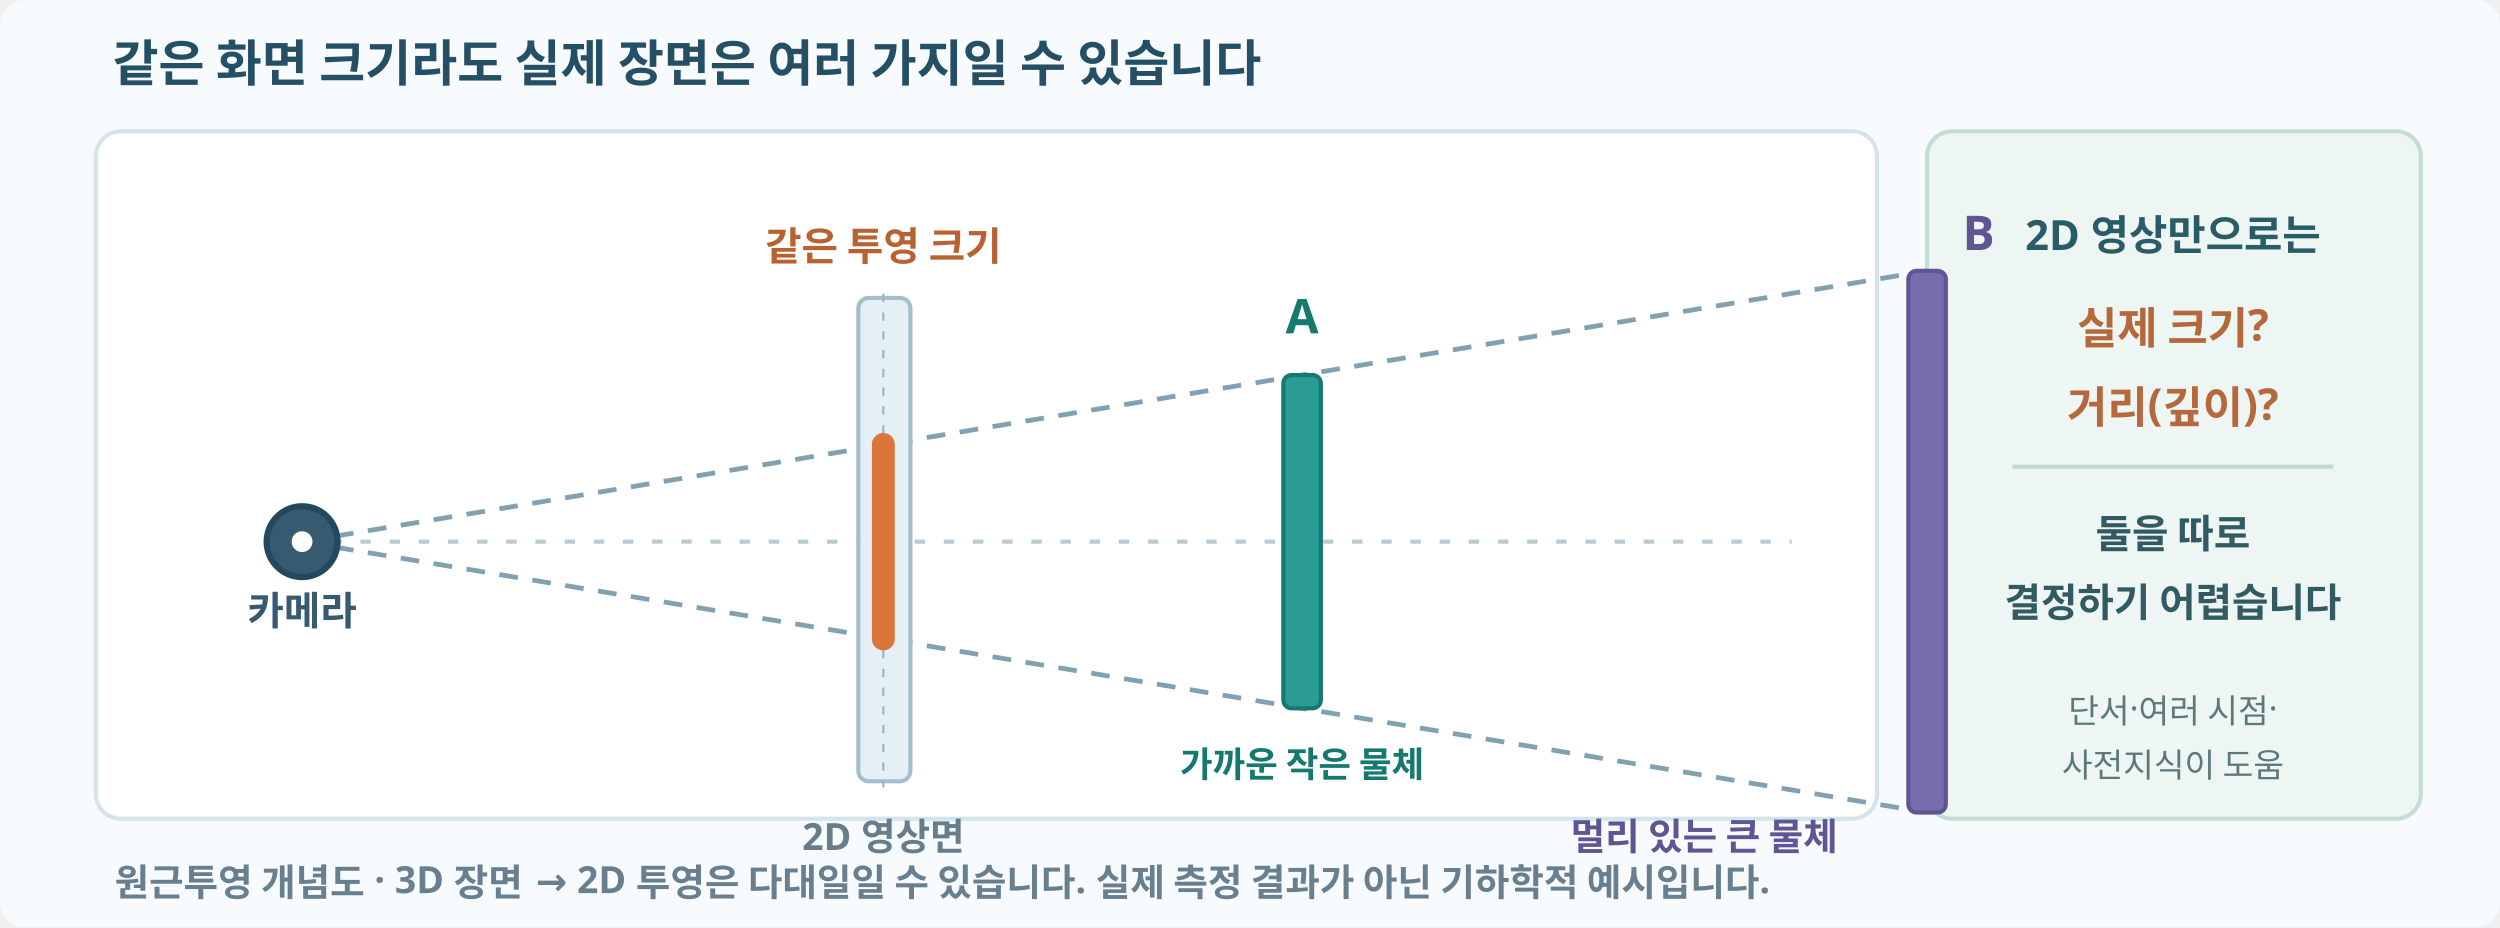
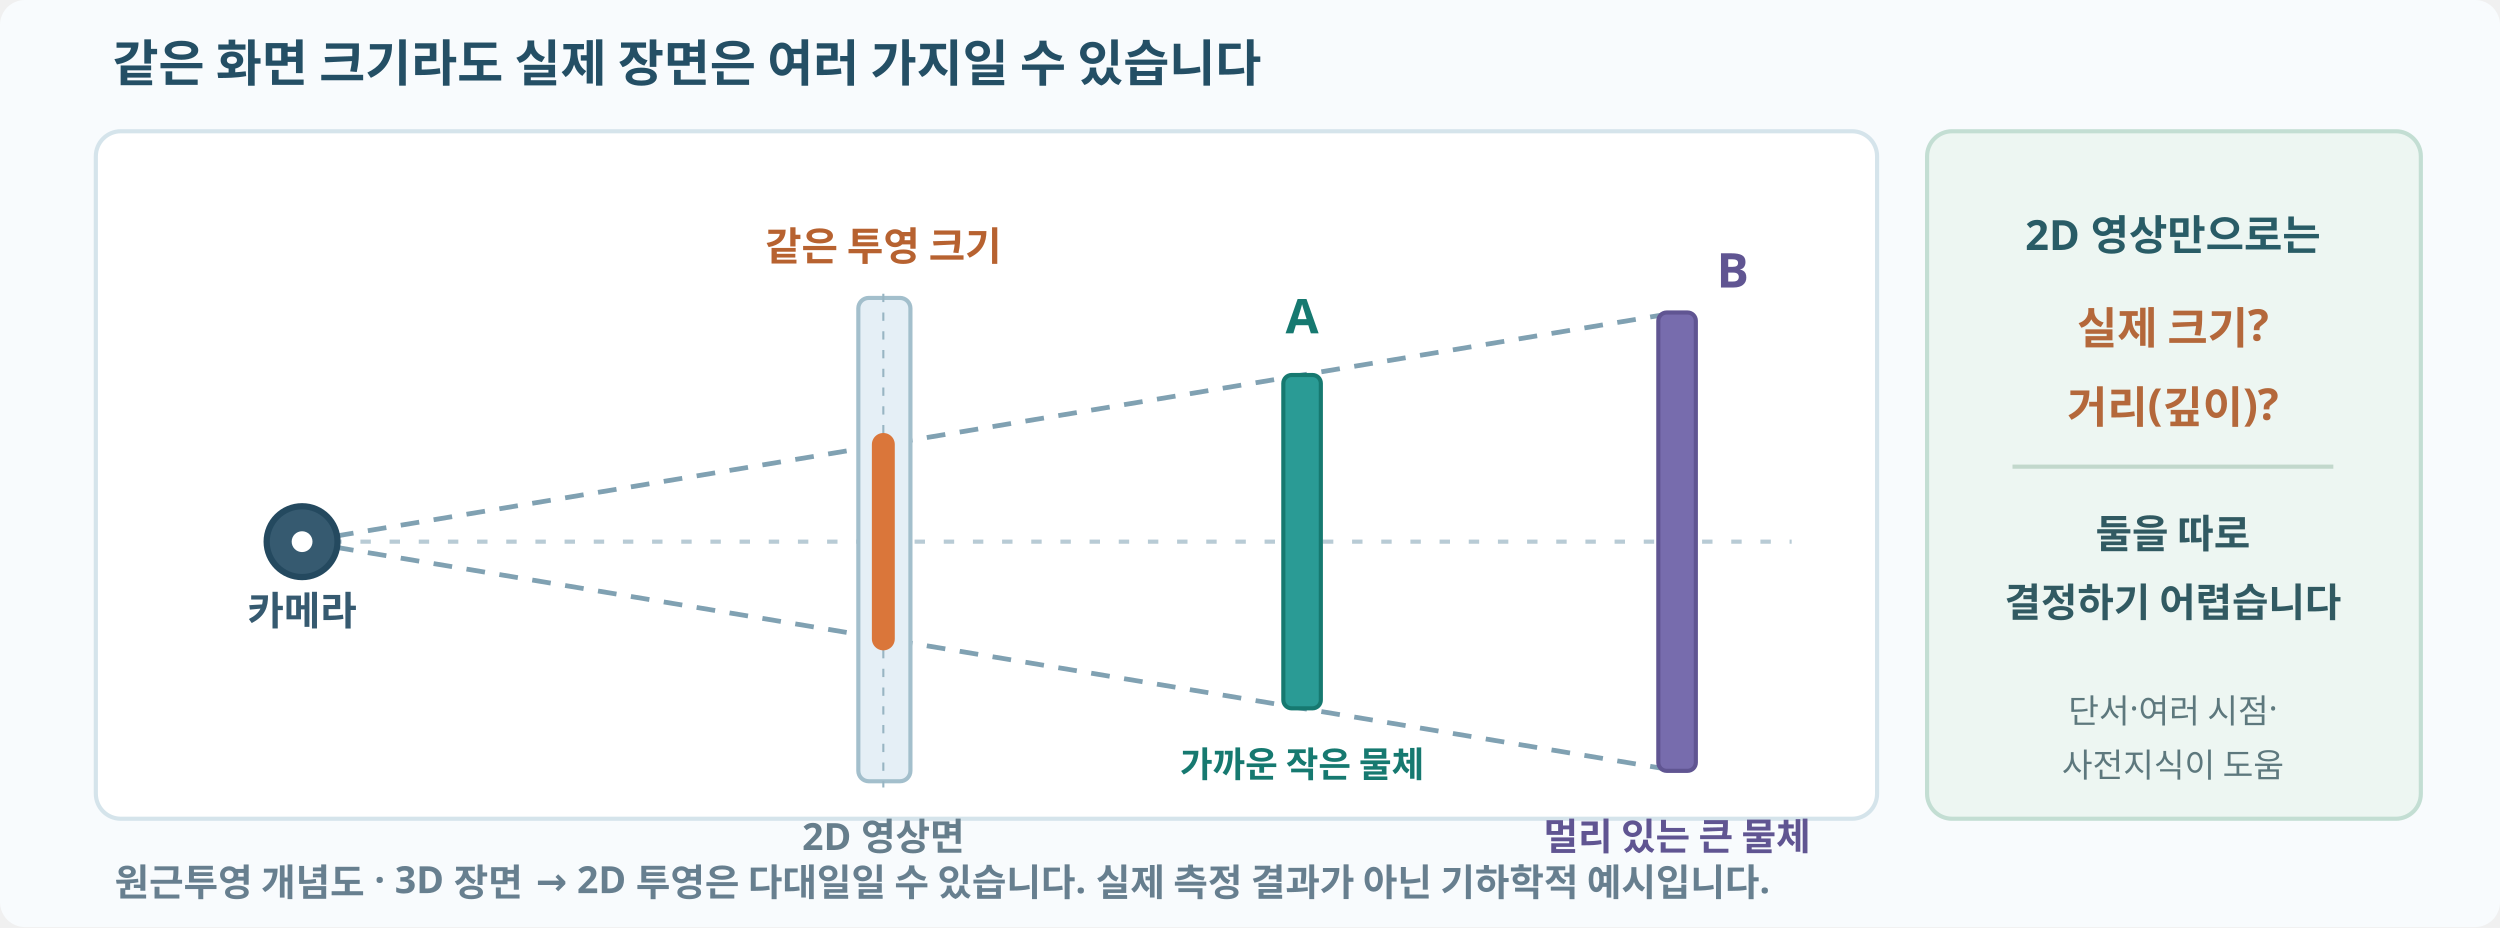
<svg xmlns="http://www.w3.org/2000/svg" width="1200" height="445" viewBox="0 0 1200 445" role="img" aria-label="카메라에서 같은 방향으로 본 가까운 작은 물체 A와 먼 큰 물체 B는 똑같은 영상 크기로 투영됩니다. 따라서 하나의 2D 영상만으로는 물체의 실제 크기와 깊이를 항상 구분할 수 없습니다.">
  <rect width="1200" height="445" rx="12" fill="#f8fbfd" />
  <text x="54" y="39" font-family="Malgun Gothic,Noto Sans KR,sans-serif" font-size="24" font-weight="750" fill="#244f65">같은 화면 크기라도 실제 장면은 여러 가지일 수 있습니다</text>
  <rect x="46" y="63" width="855" height="330" rx="12" fill="#fff" stroke="#d5e4eb" stroke-width="2" />
  <rect x="925" y="63" width="237" height="330" rx="12" fill="#edf6f2" stroke="#c3ded3" stroke-width="2" />
-   <path d="M145 260L925 130M145 260L925 390" stroke="#80a1b2" stroke-width="2.3" stroke-dasharray="9 7" fill="none" />
+   <path d="M145 260L805 150M145 260L805 370" stroke="#80a1b2" stroke-width="2.3" stroke-dasharray="9 7" fill="none" />
  <line x1="145" y1="260" x2="860" y2="260" stroke="#b8cbd5" stroke-width="2" stroke-dasharray="5 9" />
  <circle cx="145" cy="260" r="17" fill="#365a70" stroke="#24495f" stroke-width="3" />
  <circle cx="145" cy="260" r="5" fill="#fff" />
  <text x="145" y="300" text-anchor="middle" font-family="Malgun Gothic,Noto Sans KR,sans-serif" font-size="19" font-weight="700" fill="#365a70">카메라</text>
  <rect x="412" y="143" width="25" height="232" rx="5" fill="#e5eff6" stroke="#a3bfcc" stroke-width="2" />
  <line x1="424" y1="141" x2="424" y2="378" stroke="#98b5c3" stroke-width="1" stroke-dasharray="4 5" />
  <line x1="424" y1="213.33" x2="424" y2="306.67" stroke="#da763a" stroke-width="11" stroke-linecap="round" />
  <text x="424" y="125" text-anchor="middle" font-family="Malgun Gothic,Noto Sans KR,sans-serif" font-size="19" font-weight="780" fill="#b76230">같은 투영 크기</text>
  <text x="424" y="408" text-anchor="middle" font-family="Malgun Gothic,Noto Sans KR,sans-serif" font-size="18" font-weight="690" fill="#667e8c">2D 영상면</text>
  <rect x="616" y="180" width="18" height="160" rx="4" fill="#2a9b95" stroke="#167970" stroke-width="2" />
  <text x="625" y="160" text-anchor="middle" font-family="Malgun Gothic,Noto Sans KR,sans-serif" font-size="23" font-weight="760" fill="#167970">A</text>
  <text x="625" y="373" text-anchor="middle" font-family="Malgun Gothic,Noto Sans KR,sans-serif" font-size="17" font-weight="700" fill="#167970">가까운 작은 물체</text>
-   <rect x="916" y="130" width="18" height="260" rx="4" fill="#776cad" stroke="#605592" stroke-width="2" />
-   <text x="942" y="120" font-family="Malgun Gothic,Noto Sans KR,sans-serif" font-size="23" font-weight="760" fill="#605592">B</text>
-   <text x="818" y="408" text-anchor="middle" font-family="Malgun Gothic,Noto Sans KR,sans-serif" font-size="18" font-weight="720" fill="#605592">멀리 있는 큰 물체</text>
+   <rect x="796" y="150" width="18" height="220" rx="4" fill="#776cad" stroke="#605592" stroke-width="2" />
+   <text x="824" y="138" font-family="Malgun Gothic,Noto Sans KR,sans-serif" font-size="23" font-weight="760" fill="#605592">B</text>
+   <text x="805" y="408" text-anchor="middle" font-family="Malgun Gothic,Noto Sans KR,sans-serif" font-size="18" font-weight="720" fill="#605592">멀리 있는 큰 물체</text>
  <text x="1043" y="120" text-anchor="middle" font-family="Malgun Gothic,Noto Sans KR,sans-serif" font-size="20" font-weight="720" fill="#295c66">2D 영상만으로는</text>
  <text x="1043" y="165" text-anchor="middle" font-family="Malgun Gothic,Noto Sans KR,sans-serif" font-size="21" font-weight="760" fill="#b4683b">실제 크기?</text>
  <text x="1043" y="203" text-anchor="middle" font-family="Malgun Gothic,Noto Sans KR,sans-serif" font-size="21" font-weight="760" fill="#b4683b">거리(깊이)?</text>
  <path d="M966 224H1120" stroke="#c2d8cc" stroke-width="2" />
  <text x="1043" y="263" text-anchor="middle" font-family="Malgun Gothic,Noto Sans KR,sans-serif" font-size="19" font-weight="690" fill="#315a62">둘을 따로</text>
  <text x="1043" y="296" text-anchor="middle" font-family="Malgun Gothic,Noto Sans KR,sans-serif" font-size="19" font-weight="690" fill="#315a62">결정하기 어렵습니다</text>
  <text x="1043" y="347" text-anchor="middle" font-family="Malgun Gothic,Noto Sans KR,sans-serif" font-size="16" fill="#5d787d">단서·여러 시점·</text>
  <text x="1043" y="373" text-anchor="middle" font-family="Malgun Gothic,Noto Sans KR,sans-serif" font-size="16" fill="#5d787d">사전지식이 도움</text>
  <text x="55" y="430" font-family="Malgun Gothic,Noto Sans KR,sans-serif" font-size="18" font-weight="650" fill="#677f8f">원근투영 개념도 · 3D 장면 → 2D 투영은 다대일일 수 있습니다. 실제 측정 결과가 아닌 기하학적 예시입니다.</text>
</svg>
